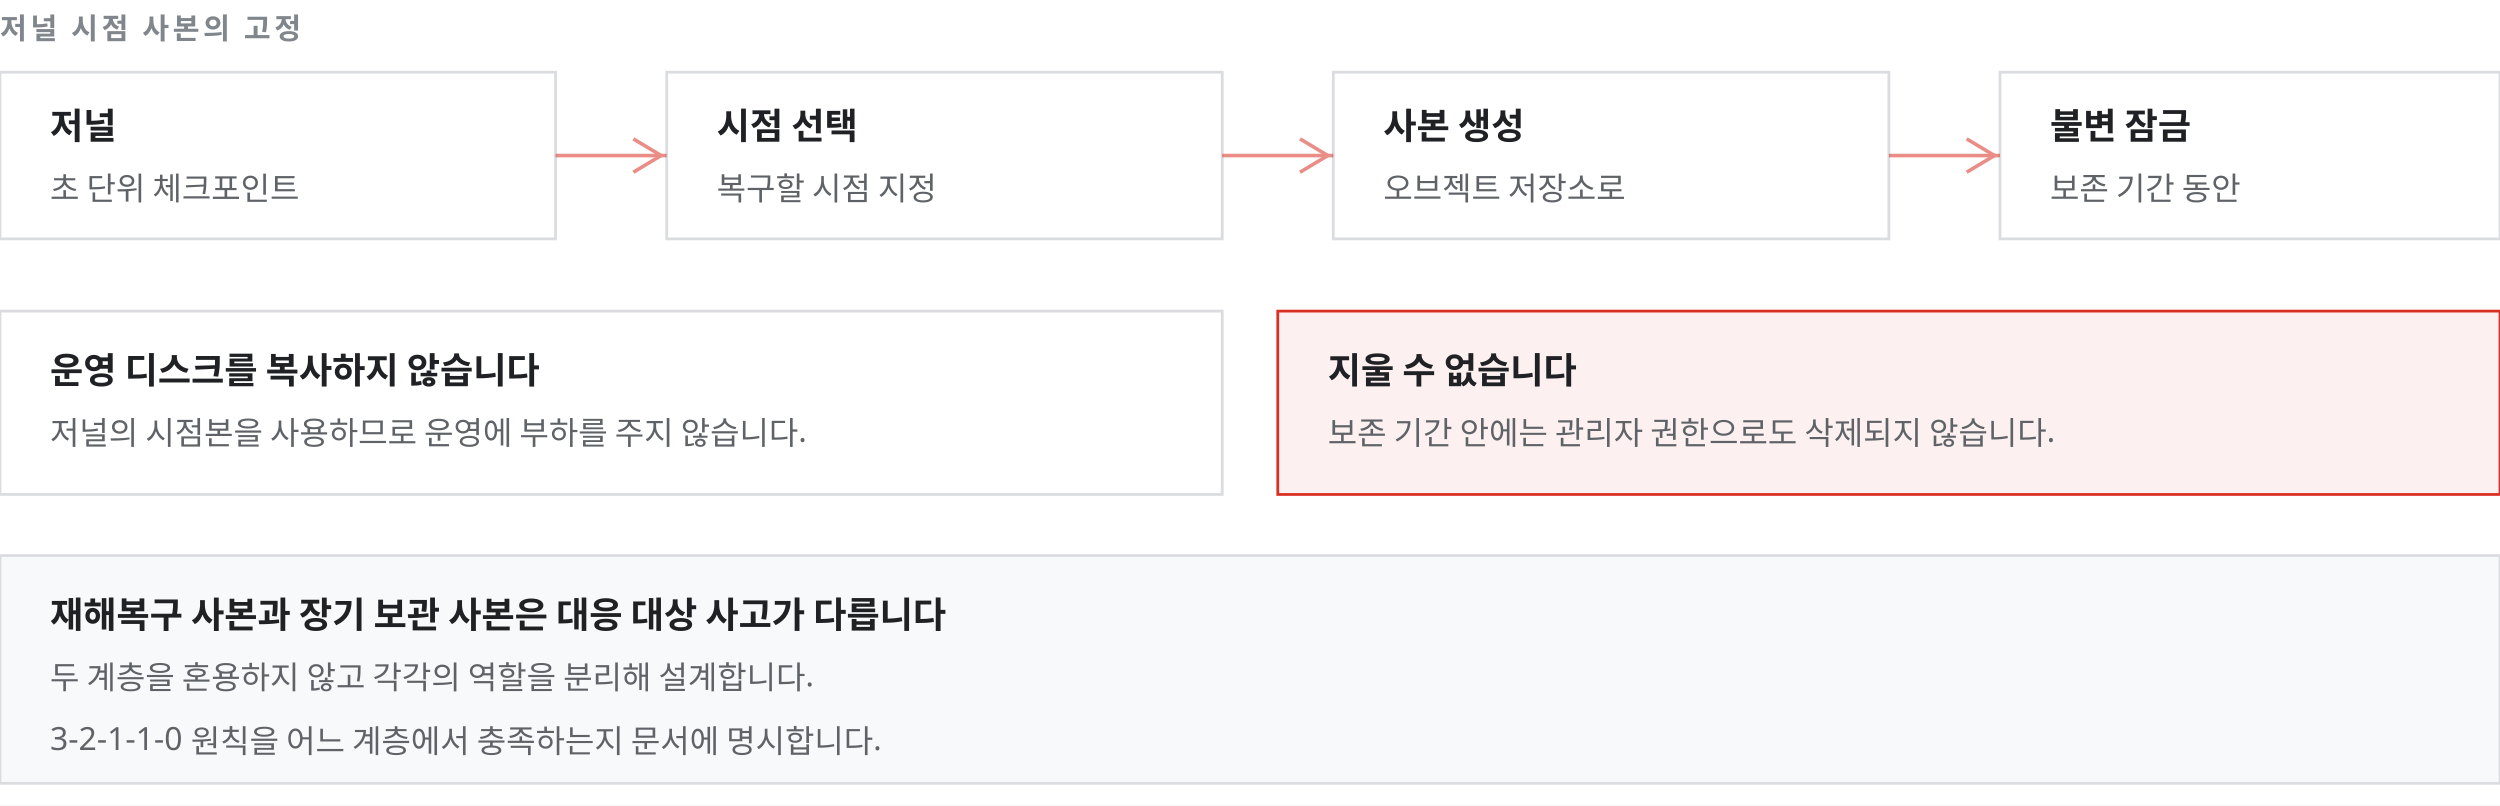
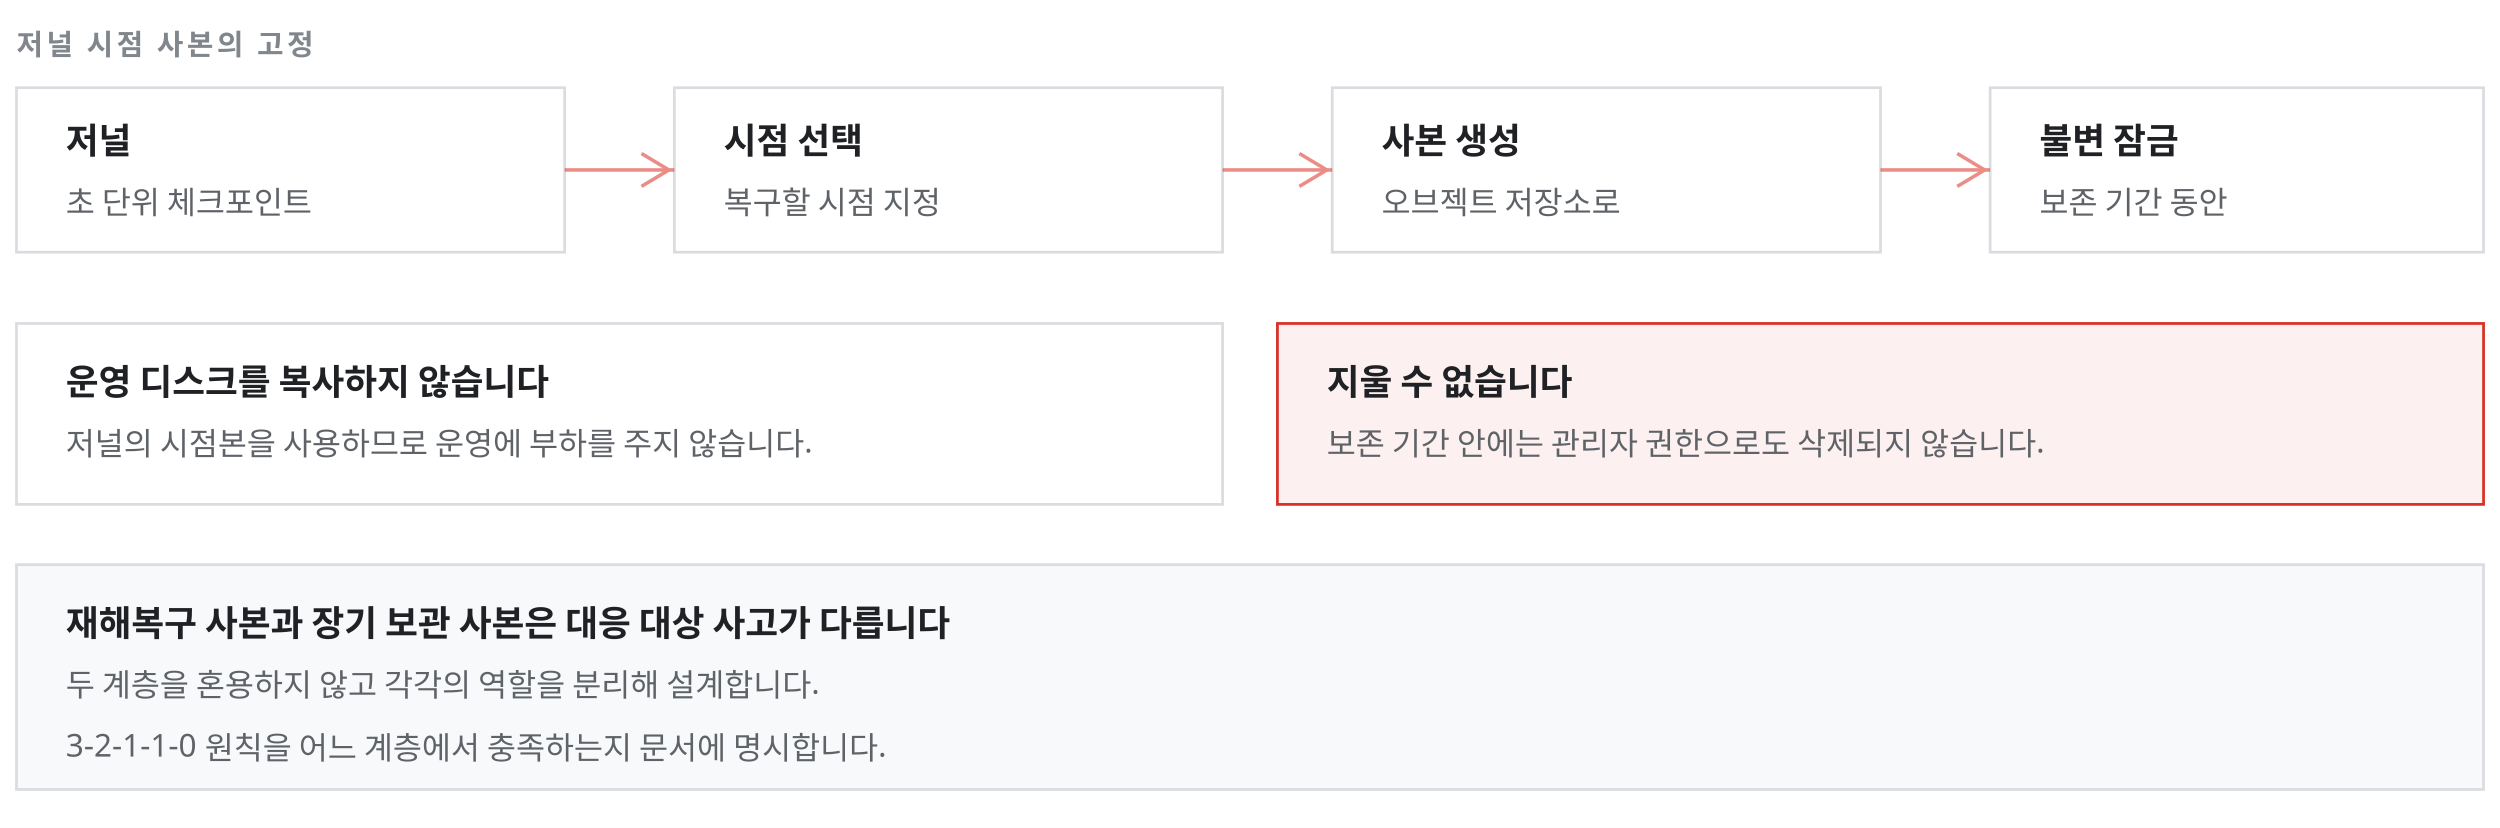
- <svg xmlns="http://www.w3.org/2000/svg" width="900" height="290" viewBox="0 0 900 290" role="img" aria-label="불변 사본 생성">
+ <svg xmlns="http://www.w3.org/2000/svg" width="912" height="302" viewBox="-6 -6 912 302" role="img" aria-label="불변 사본 생성">
  <defs>
    <style>.l{font:600 10.5px 'DM Sans','Malgun Gothic','Apple SD Gothic Neo','Noto Sans KR',sans-serif,'Malgun Gothic','Apple SD Gothic Neo','Noto Sans KR',sans-serif;letter-spacing:1.3px;fill:#80868b}.t{font:600 13px 'DM Sans','Malgun Gothic','Apple SD Gothic Neo','Noto Sans KR',sans-serif,'Malgun Gothic','Apple SD Gothic Neo','Noto Sans KR',sans-serif;fill:#202124}.s{font:400 11.5px 'DM Sans','Malgun Gothic','Apple SD Gothic Neo','Noto Sans KR',sans-serif,'Malgun Gothic','Apple SD Gothic Neo','Noto Sans KR',sans-serif;fill:#5f6368}.k{fill:#fff;stroke:#dadce0;stroke-width:1}</style>
  </defs>
-   <rect width="100%" height="100%" fill="#ffffff" />
+   <rect x="-6" y="-6" width="912" height="302" fill="#ffffff" />
  <text x="0" y="14" class="l">저널 시점 사본의 고정</text>
  <g class="k">
    <rect x="0" y="26" width="200" height="60" rx="0" />
    <rect x="240" y="26" width="200" height="60" rx="0" />
    <rect x="480" y="26" width="200" height="60" rx="0" />
    <rect x="720" y="26" width="180" height="60" rx="0" />
  </g>
  <g class="t" font-size="12.5">
    <text x="18" y="50">저널</text>
    <text x="258" y="50">시점 선택</text>
    <text x="498" y="50">사본 생성</text>
    <text x="738" y="50">불변 잠금</text>
  </g>
  <g class="s">
    <text x="18" y="72">초 단위 체크포인트</text>
    <text x="258" y="72">복구할 시점 지정</text>
    <text x="498" y="72">오브젝트 저장소로</text>
    <text x="738" y="72">보존 기간 동안</text>
  </g>
  <g stroke="#d93025" stroke-width="1.3" opacity=".55" fill="none">
    <path d="M200 56h40M440 56h40M680 56h40" />
    <path d="M228 50l10 6-10 6M468 50l10 6-10 6M708 50l10 6-10 6" />
  </g>
  <rect x="0" y="112" width="440" height="66" class="k" />
  <text x="18" y="138" class="t">운영 디스크를 복사하지 않습니다</text>
  <text x="18" y="160" class="s" font-size="12.5">저널의 시점본을 사용하므로 운영에 부하를 주지 않습니다.</text>
  <rect x="460" y="112" width="440" height="66" fill="#d93025" opacity=".07" />
  <rect x="460" y="112" width="440" height="66" fill="none" stroke="#d93025" stroke-width="1" />
  <text x="478" y="138" class="t" fill="#d93025">지울 수 없습니다</text>
  <text x="478" y="160" class="s" font-size="12.5">보존 기간 안에는 관리자 권한으로도 삭제되지 않습니다.</text>
  <rect x="0" y="200" width="900" height="82" fill="#f8f9fa" stroke="#dadce0" stroke-width="1" />
  <text x="18" y="226" class="t">재해복구 사본과 장기 보관 사본은 대응 대상 사고가 다릅니다</text>
  <text x="18" y="248" class="s" font-size="12.5">두 계층을 혼용하지 않고 각각의 역할을 분리해 설계합니다.</text>
  <text x="18" y="270" class="s" font-size="12.5">3-2-1-1-0 원칙을 어느 계층에서 충족하는지 문서에 명시합니다.</text>
</svg>
